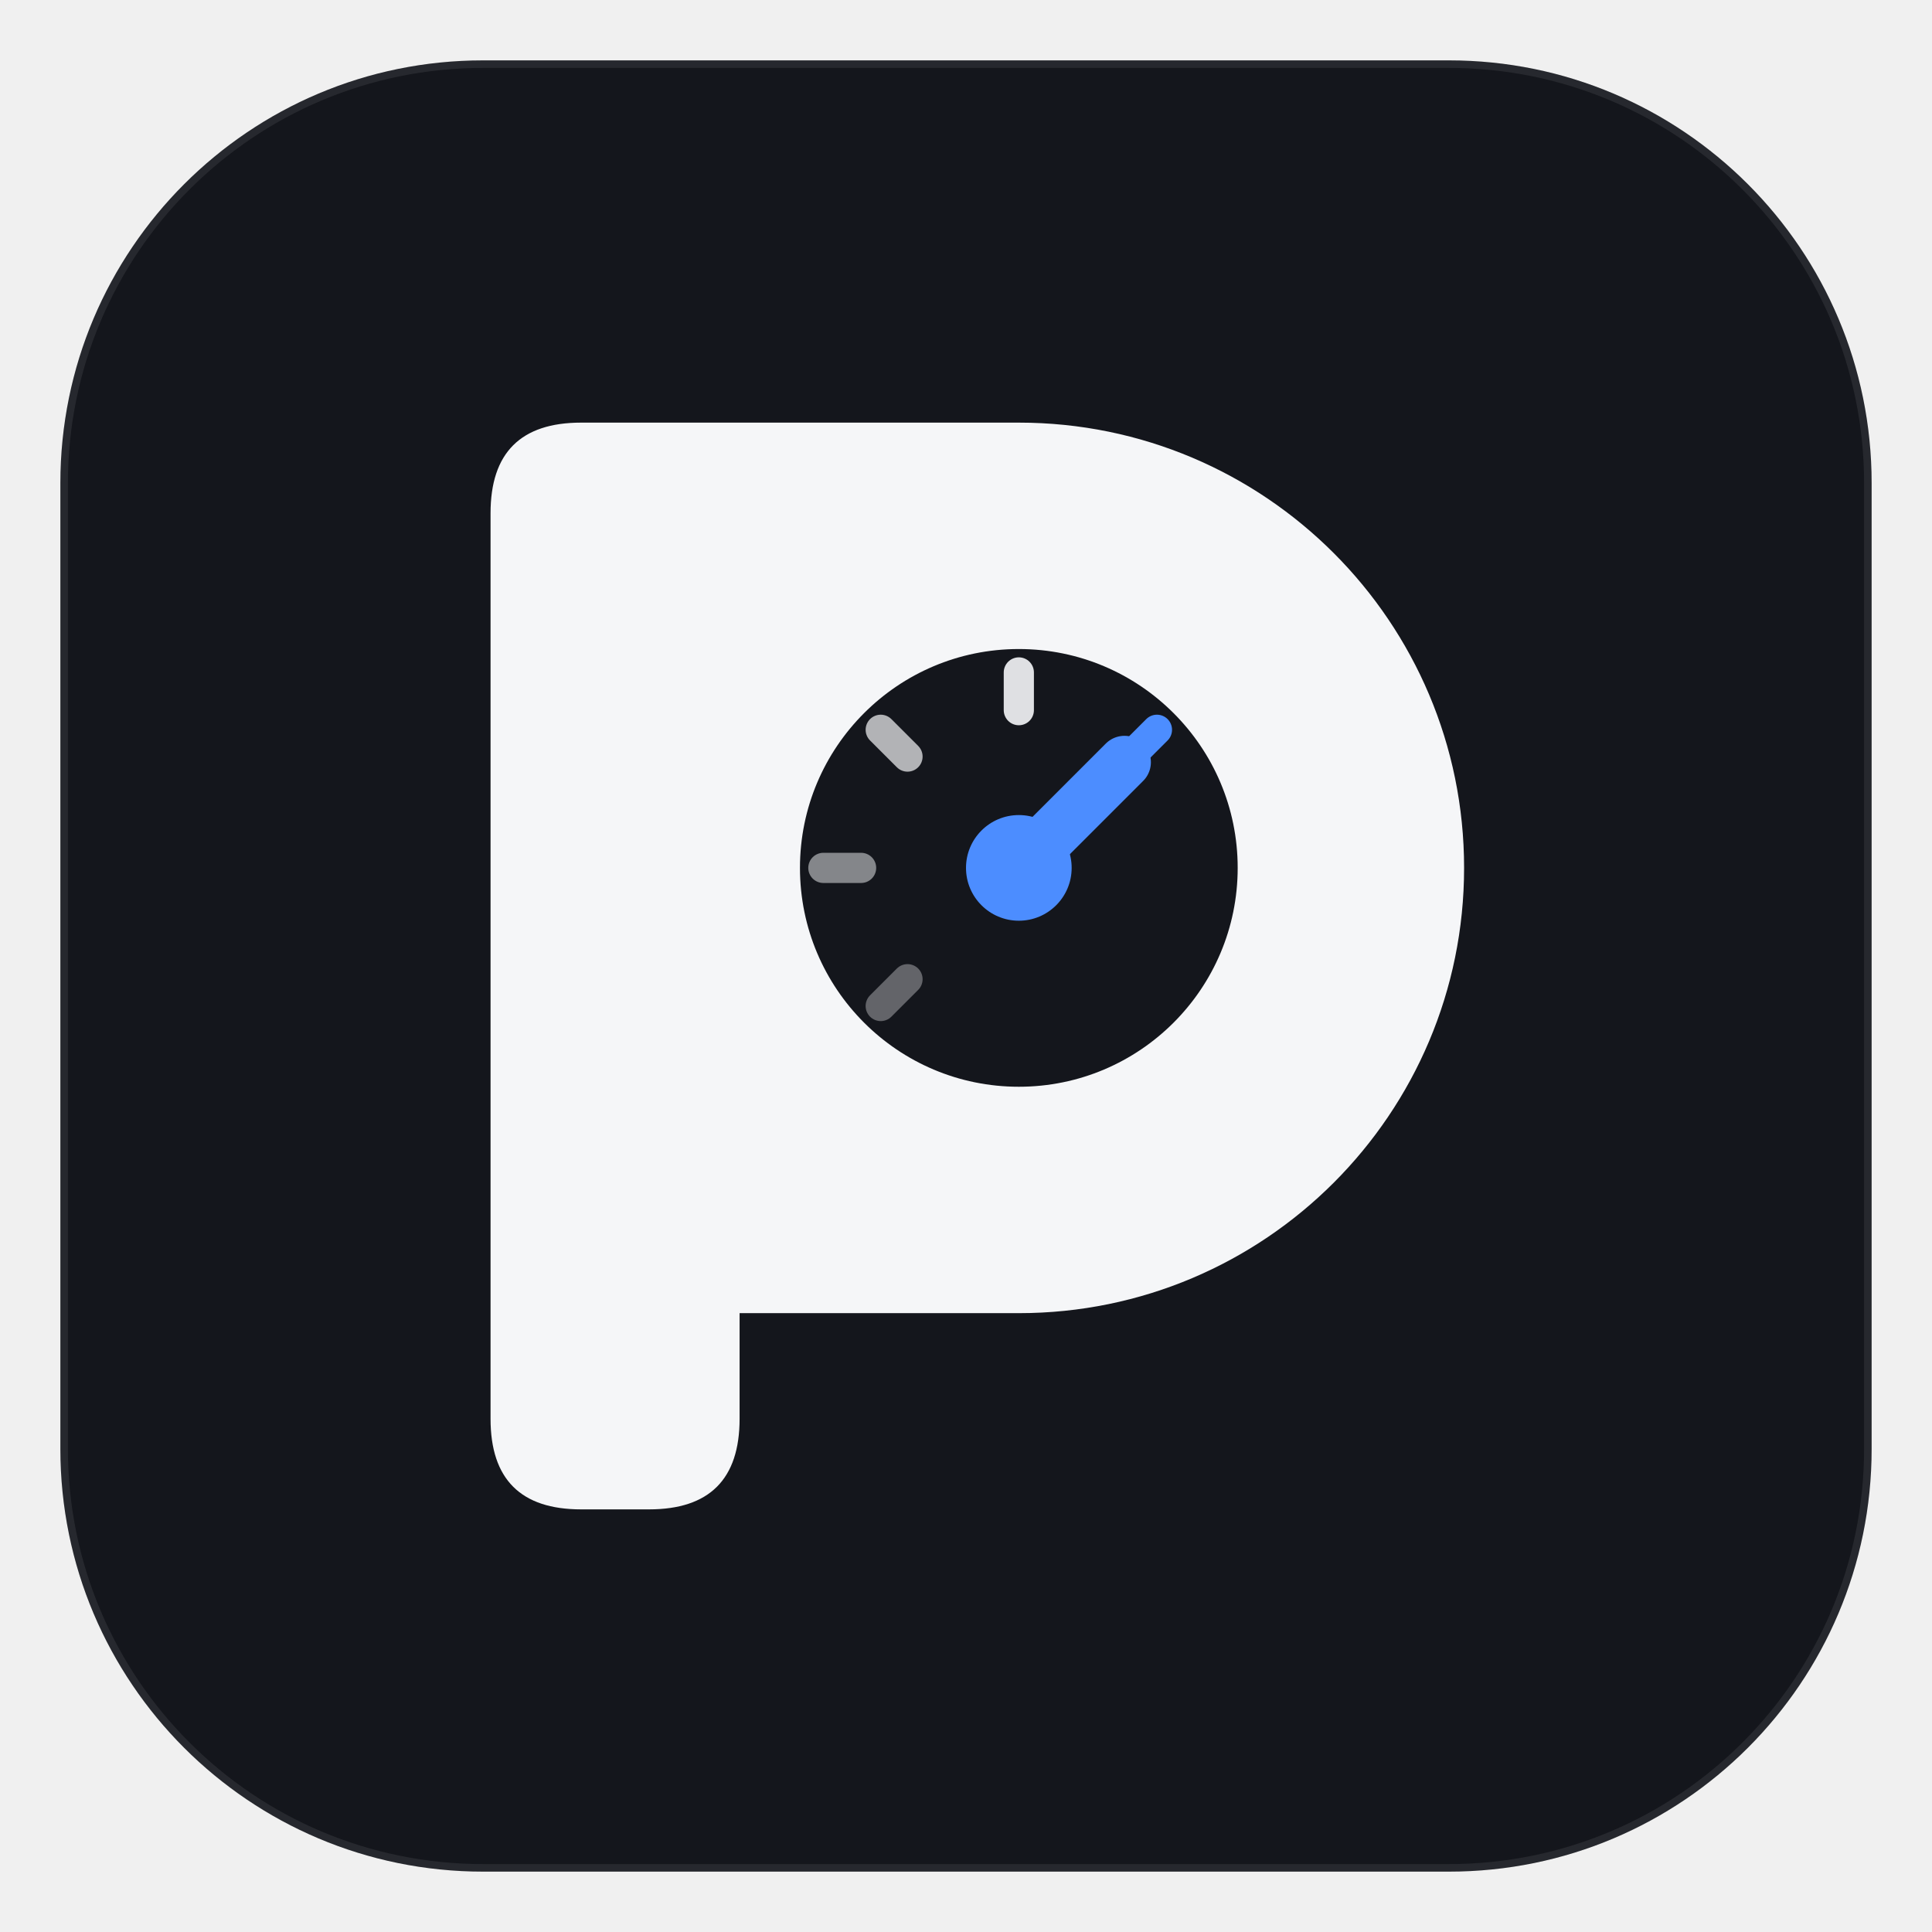
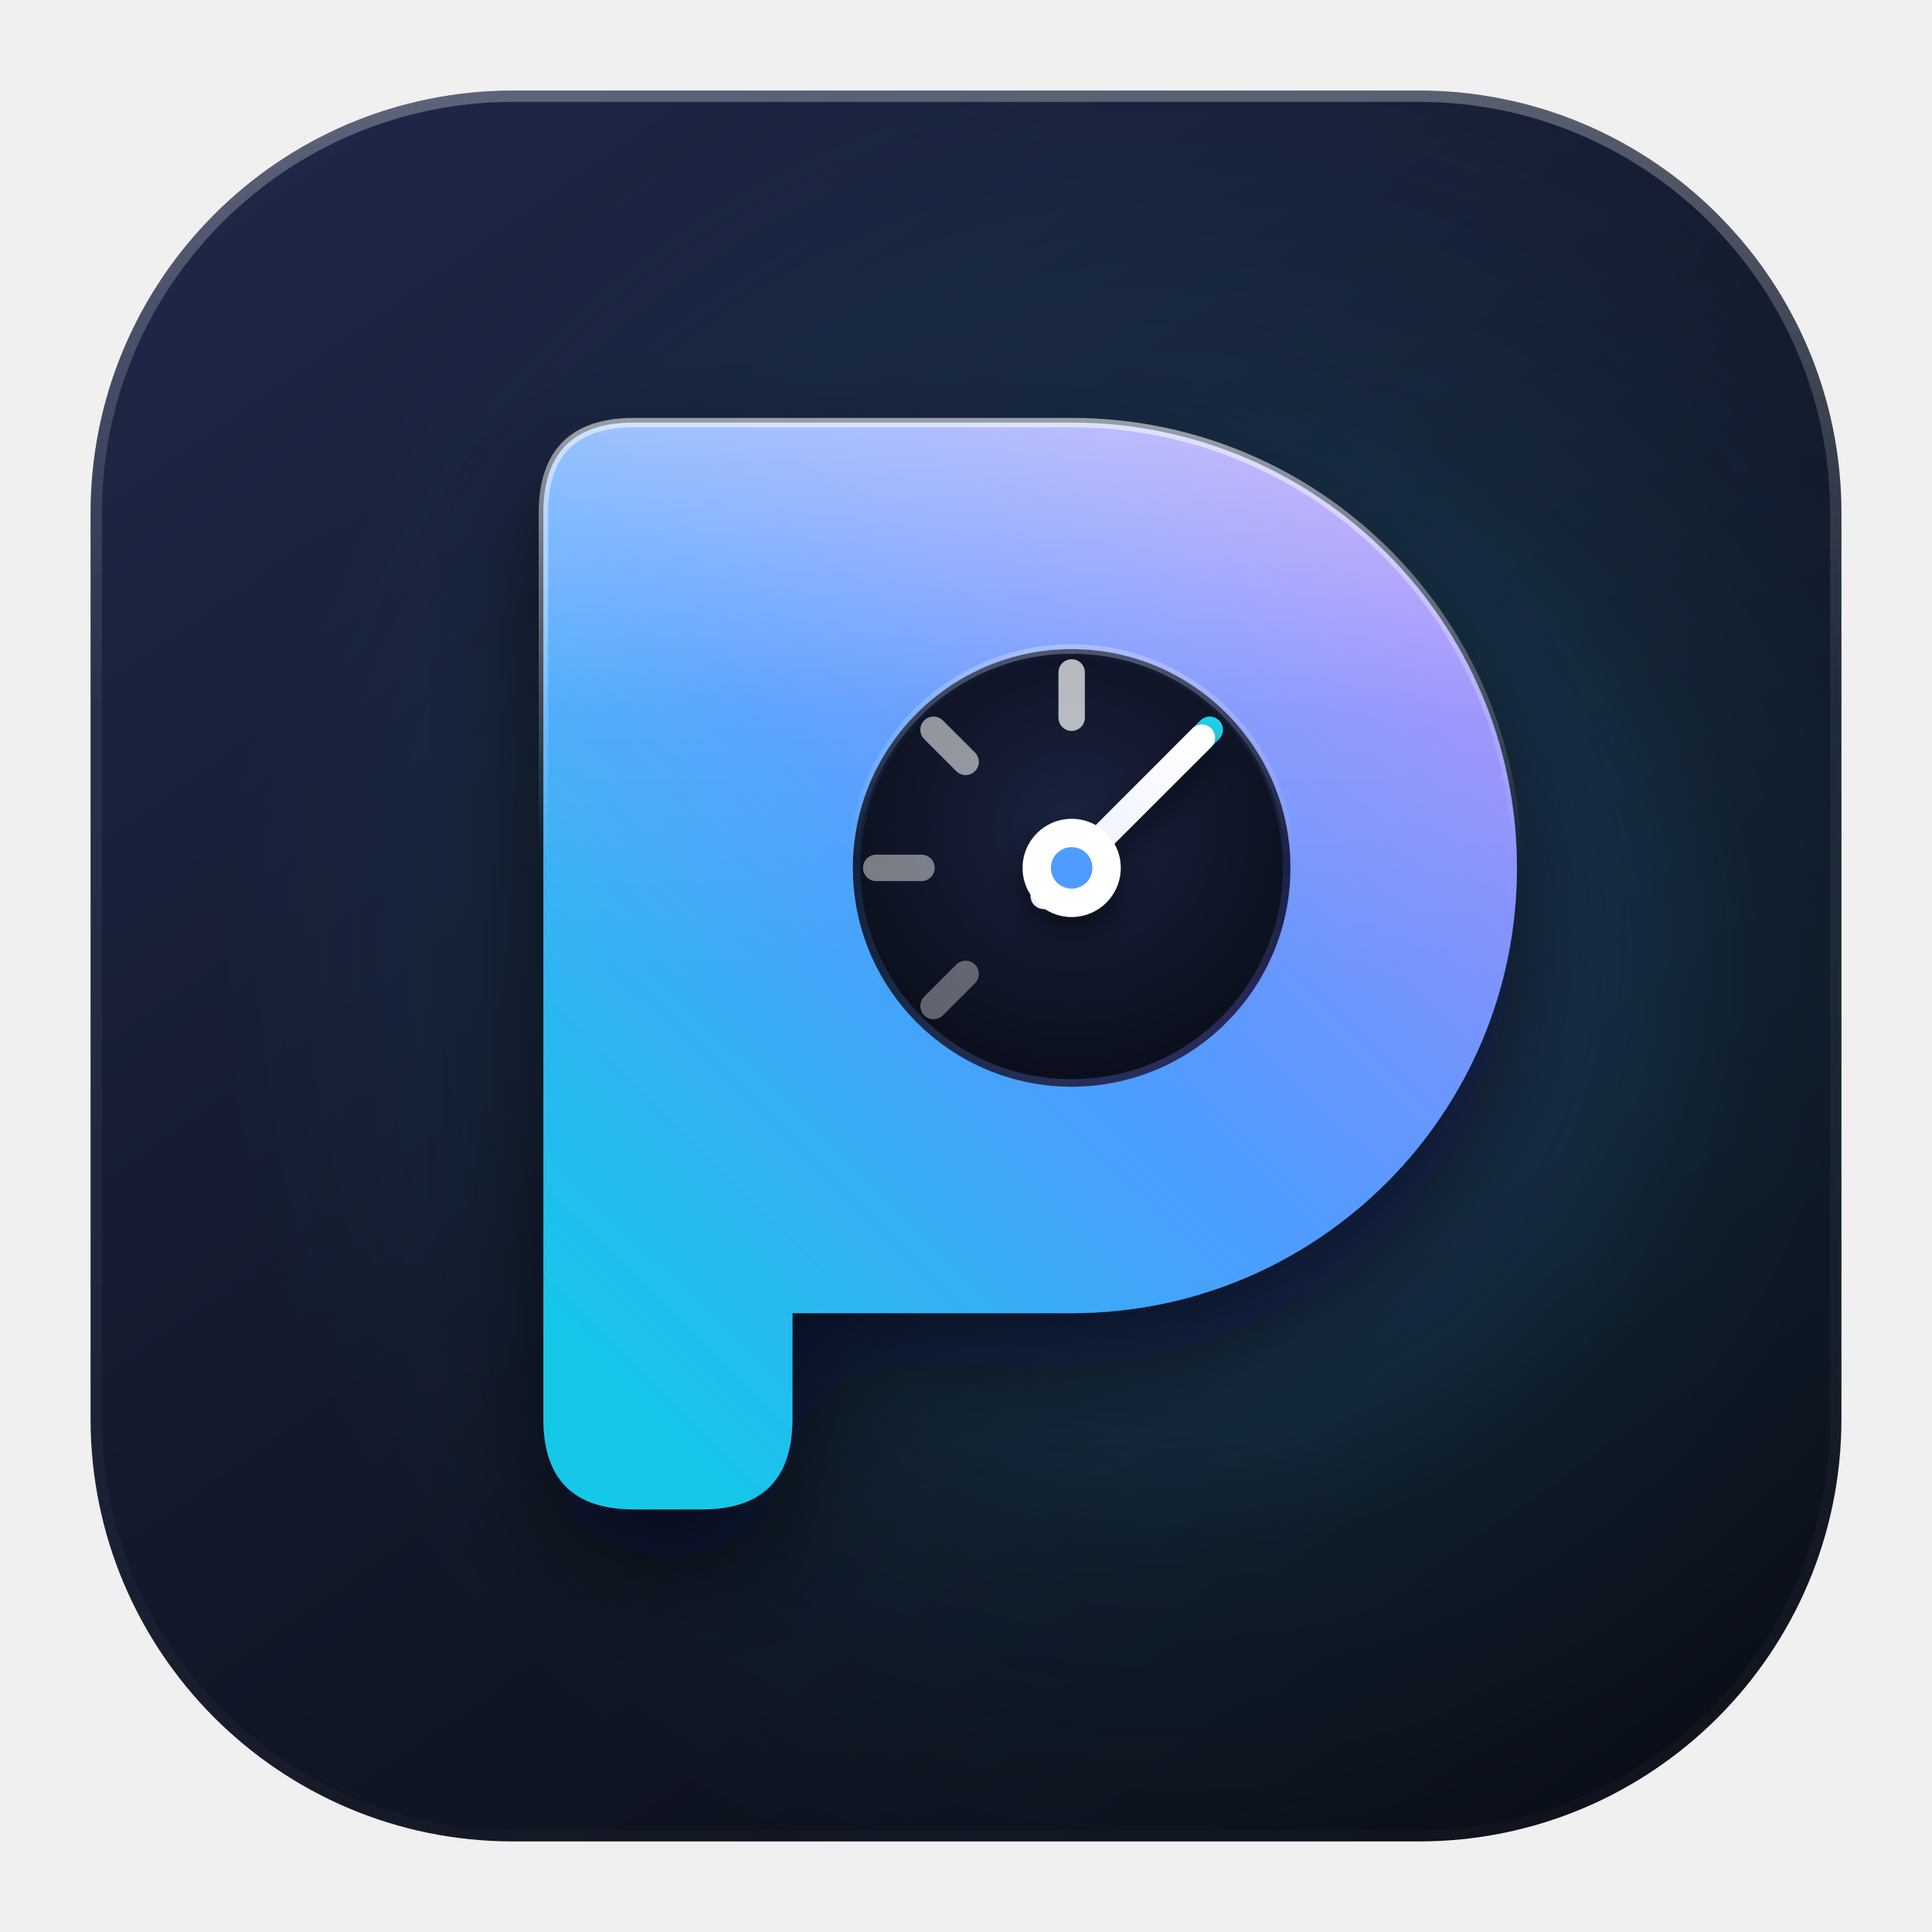
<svg xmlns="http://www.w3.org/2000/svg" viewBox="0 0 512 512">
-   <rect x="16" y="16" width="480" height="480" rx="112" fill="#14161C" />
-   <rect x="17" y="17" width="478" height="478" rx="111" fill="none" stroke="#FFFFFF" stroke-opacity="0.08" stroke-width="2" />
-   <g transform="translate(-14 0)">
-     <path d="M144 136 Q144 112 168 112 H284 A118 118 0 0 1 284 348 H210 V376 Q210 400 186 400 H168 Q144 400 144 376 Z M284 172 A58 58 0 1 0 284 288 A58 58 0 1 0 284 172 Z" fill="#F5F6F8" fill-rule="evenodd" />
-     <g stroke="#F5F6F8" stroke-linecap="round" stroke-width="8">
-       <path d="M247.4 266.6 L254.5 259.5" stroke-opacity="0.35" />
-       <path d="M232.2 230 H242.2" stroke-opacity="0.5" />
-       <path d="M247.4 193.4 L254.5 200.5" stroke-opacity="0.7" />
-       <path d="M284 178.2 V188.2" stroke-opacity="0.9" />
-       <path d="M320.6 193.4 L313.5 200.5" stroke="#4C8DFF" />
-     </g>
-     <path d="M284 230 L312 202" stroke="#4C8DFF" stroke-width="14" stroke-linecap="round" />
-     <circle cx="284" cy="230" r="14" fill="#4C8DFF" />
+   <defs>
+     <linearGradient id="tile" x1="0.15" y1="0" x2="0.85" y2="1">
+       <stop offset="0" stop-color="#1E2746" />
+       <stop offset="0.55" stop-color="#121829" />
+       <stop offset="1" stop-color="#0A0D17" />
+     </linearGradient>
+     <radialGradient id="tileGlow" cx="0.62" cy="0.5" r="0.55">
+       <stop offset="0" stop-color="#7C5CFA" stop-opacity="0.38" />
+       <stop offset="0.6" stop-color="#22D3EE" stop-opacity="0.06" />
+       <stop offset="1" stop-color="#22D3EE" stop-opacity="0" />
+     </radialGradient>
+     <linearGradient id="rim" x1="0" y1="0" x2="0" y2="1">
+       <stop offset="0" stop-color="#FFFFFF" stop-opacity="0.28" />
+       <stop offset="0.35" stop-color="#FFFFFF" stop-opacity="0.06" />
+       <stop offset="1" stop-color="#FFFFFF" stop-opacity="0.02" />
+     </linearGradient>
+     <linearGradient id="pFill" x1="0.1" y1="0.95" x2="0.9" y2="0.05">
+       <stop offset="0" stop-color="#14C8E8" />
+       <stop offset="0.5" stop-color="#4F9BFF" />
+       <stop offset="1" stop-color="#A78BFA" />
+     </linearGradient>
+     <linearGradient id="pShine" x1="0" y1="0" x2="0" y2="1">
+       <stop offset="0" stop-color="#FFFFFF" stop-opacity="0.45" />
+       <stop offset="0.28" stop-color="#FFFFFF" stop-opacity="0.08" />
+       <stop offset="0.5" stop-color="#FFFFFF" stop-opacity="0" />
+     </linearGradient>
+     <linearGradient id="pEdge" x1="0" y1="0" x2="0" y2="1">
+       <stop offset="0" stop-color="#FFFFFF" stop-opacity="0.55" />
+       <stop offset="0.4" stop-color="#FFFFFF" stop-opacity="0" />
+     </linearGradient>
+     <radialGradient id="dial" cx="0.5" cy="0.4" r="0.6">
+       <stop offset="0" stop-color="#1A2340" />
+       <stop offset="1" stop-color="#0B0F1C" />
+     </radialGradient>
+     <linearGradient id="needle" x1="0" y1="1" x2="1" y2="0">
+       <stop offset="0" stop-color="#E9EEFF" />
+       <stop offset="1" stop-color="#FFFFFF" />
+     </linearGradient>
+     <filter id="shadow" x="-30%" y="-30%" width="160%" height="160%">
+       <feDropShadow dx="0" dy="14" stdDeviation="16" flood-color="#04060C" flood-opacity="0.65" />
+     </filter>
+     <filter id="needleShadow" x="-50%" y="-50%" width="200%" height="200%">
+       <feDropShadow dx="0" dy="4" stdDeviation="4" flood-color="#000" flood-opacity="0.5" />
+     </filter>
+     <clipPath id="pClip">
+       <path id="pShape" d="M144 136 Q144 112 168 112 H284 A118 118 0 0 1 284 348 H210 V376 Q210 400 186 400 H168 Q144 400 144 376 Z M284 172 A58 58 0 1 0 284 288 A58 58 0 1 0 284 172 Z" fill-rule="evenodd" />
+     </clipPath>
+   </defs>
+   <rect x="24" y="24" width="464" height="464" rx="112" fill="url(#tile)" />
+   <rect x="24" y="24" width="464" height="464" rx="112" fill="url(#tileGlow)" />
+   <rect x="25.5" y="25.5" width="461" height="461" rx="110.5" fill="none" stroke="url(#rim)" stroke-width="3" />
+   <g filter="url(#shadow)">
+     <path d="M144 136 Q144 112 168 112 H284 A118 118 0 0 1 284 348 H210 V376 Q210 400 186 400 H168 Q144 400 144 376 Z M284 172 A58 58 0 1 0 284 288 A58 58 0 1 0 284 172 Z" fill="url(#pFill)" fill-rule="evenodd" />
+   </g>
+   <g clip-path="url(#pClip)">
+     <rect x="130" y="100" width="300" height="320" fill="url(#pShine)" />
+   </g>
+   <path d="M144 136 Q144 112 168 112 H284 A118 118 0 0 1 284 348 H210 V376 Q210 400 186 400 H168 Q144 400 144 376 Z M284 172 A58 58 0 1 0 284 288 A58 58 0 1 0 284 172 Z" fill="none" fill-rule="evenodd" stroke="url(#pEdge)" stroke-width="2.5" />
+   <circle cx="284" cy="230" r="56" fill="url(#dial)" />
+   <g stroke="#FFFFFF" stroke-linecap="round">
+     <path d="M247.4 266.6 L255.9 258.1" stroke-opacity="0.35" stroke-width="7" />
+     <path d="M232.2 230 H244.2" stroke-opacity="0.45" stroke-width="7" />
+     <path d="M247.4 193.4 L255.9 201.9" stroke-opacity="0.55" stroke-width="7" />
+     <path d="M284 178.2 V190.2" stroke-opacity="0.7" stroke-width="7" />
+     <path d="M320.6 193.4 L312.1 201.9" stroke="#22D3EE" stroke-opacity="1" stroke-width="7" />
+   </g>
+   <g filter="url(#needleShadow)">
+     <path d="M276.6 237.4 L291.4 222.6 L318.5 195.5 Z" fill="url(#needle)" stroke="url(#needle)" stroke-width="7" stroke-linejoin="round" />
+     <circle cx="284" cy="230" r="13" fill="#FFFFFF" />
+     <circle cx="284" cy="230" r="5.5" fill="#4F9BFF" />
  </g>
</svg>
